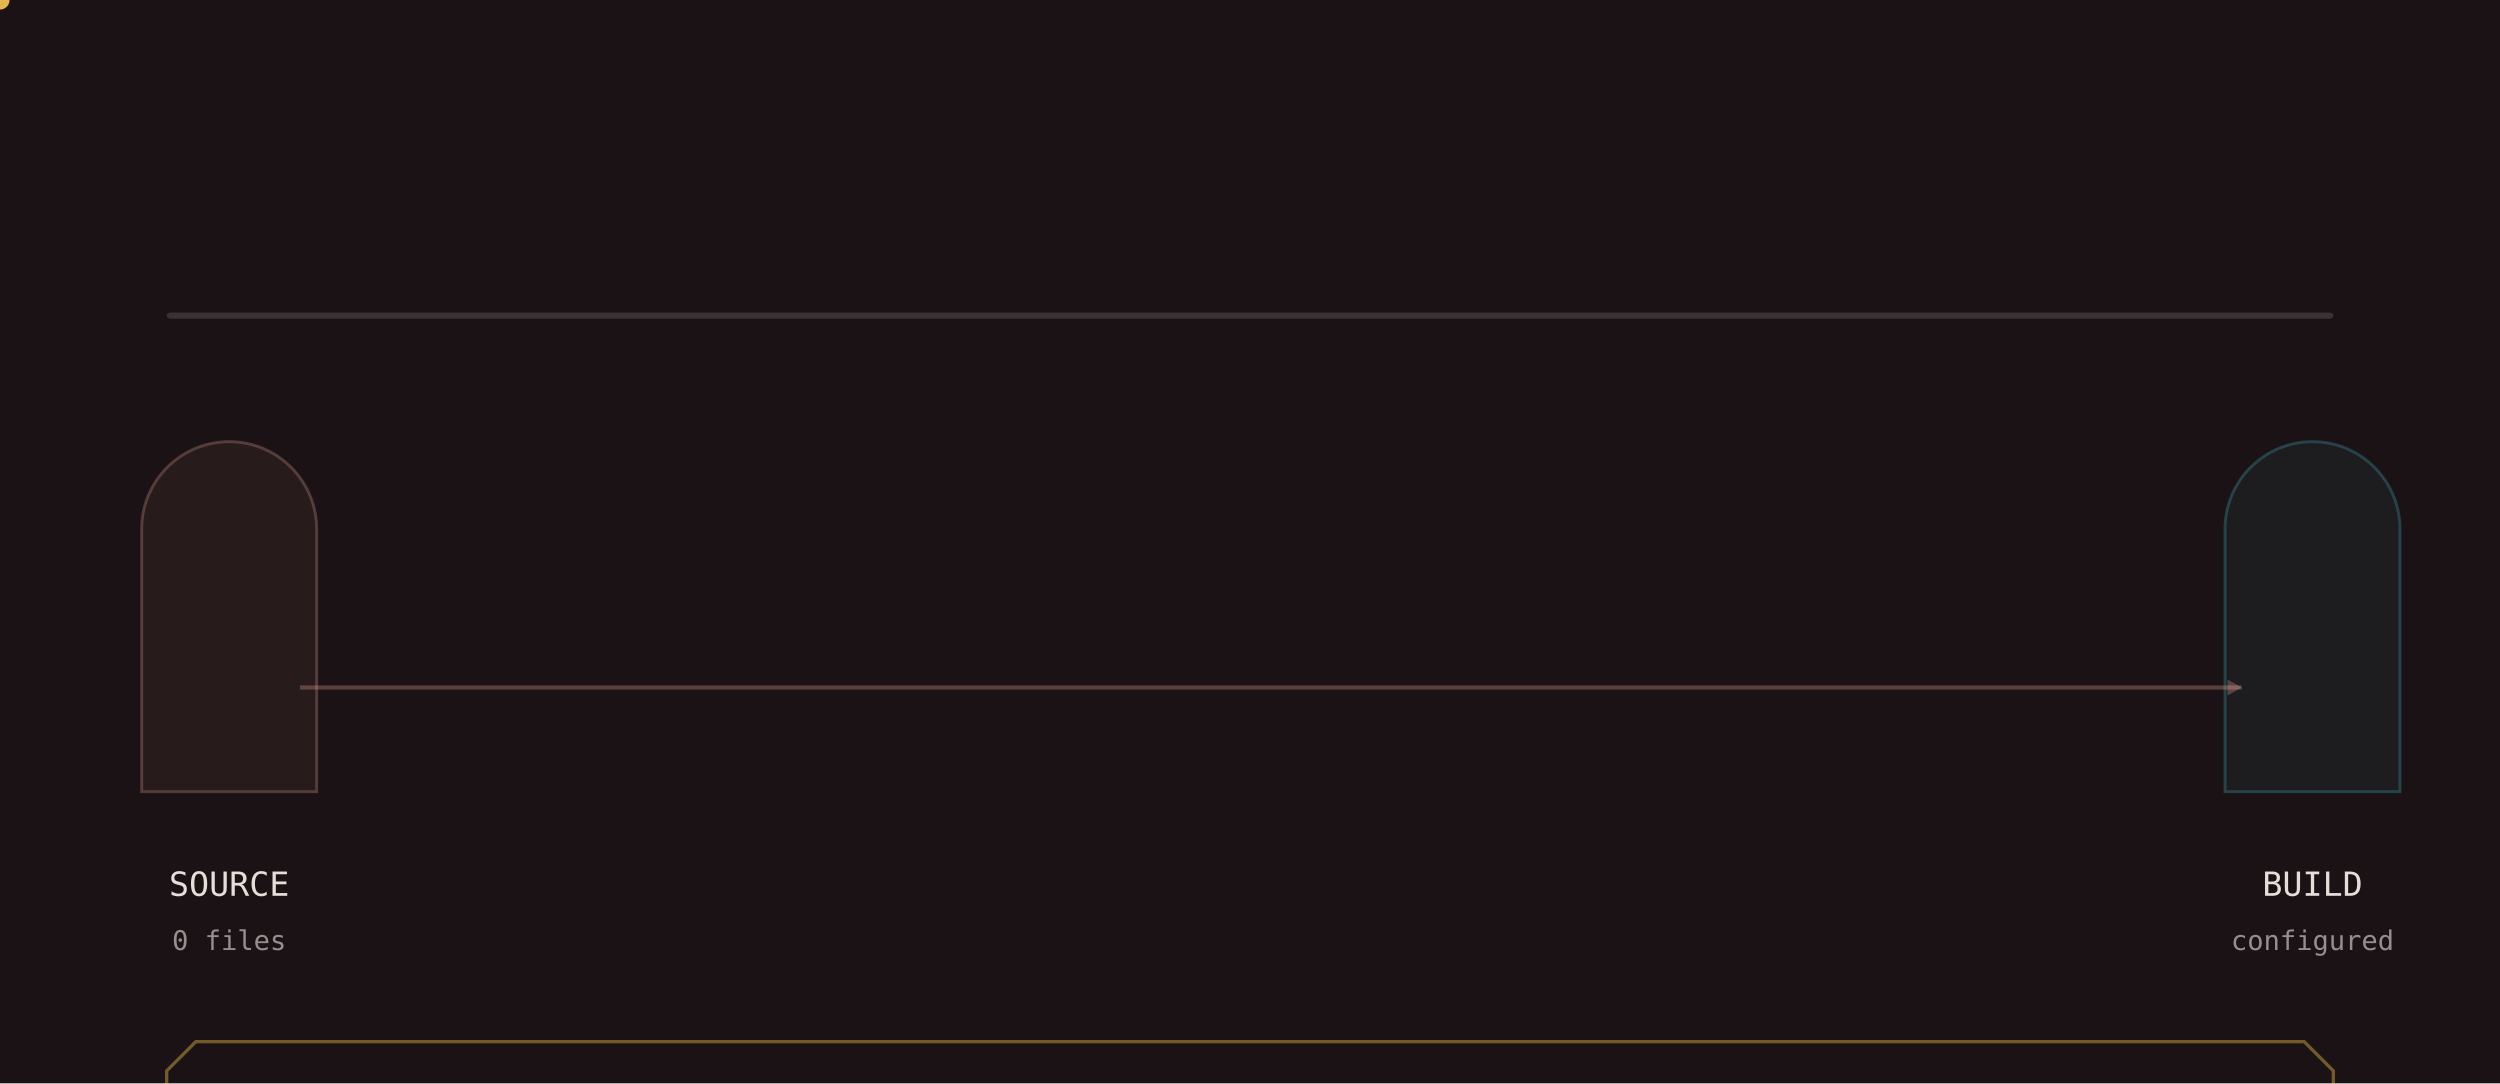
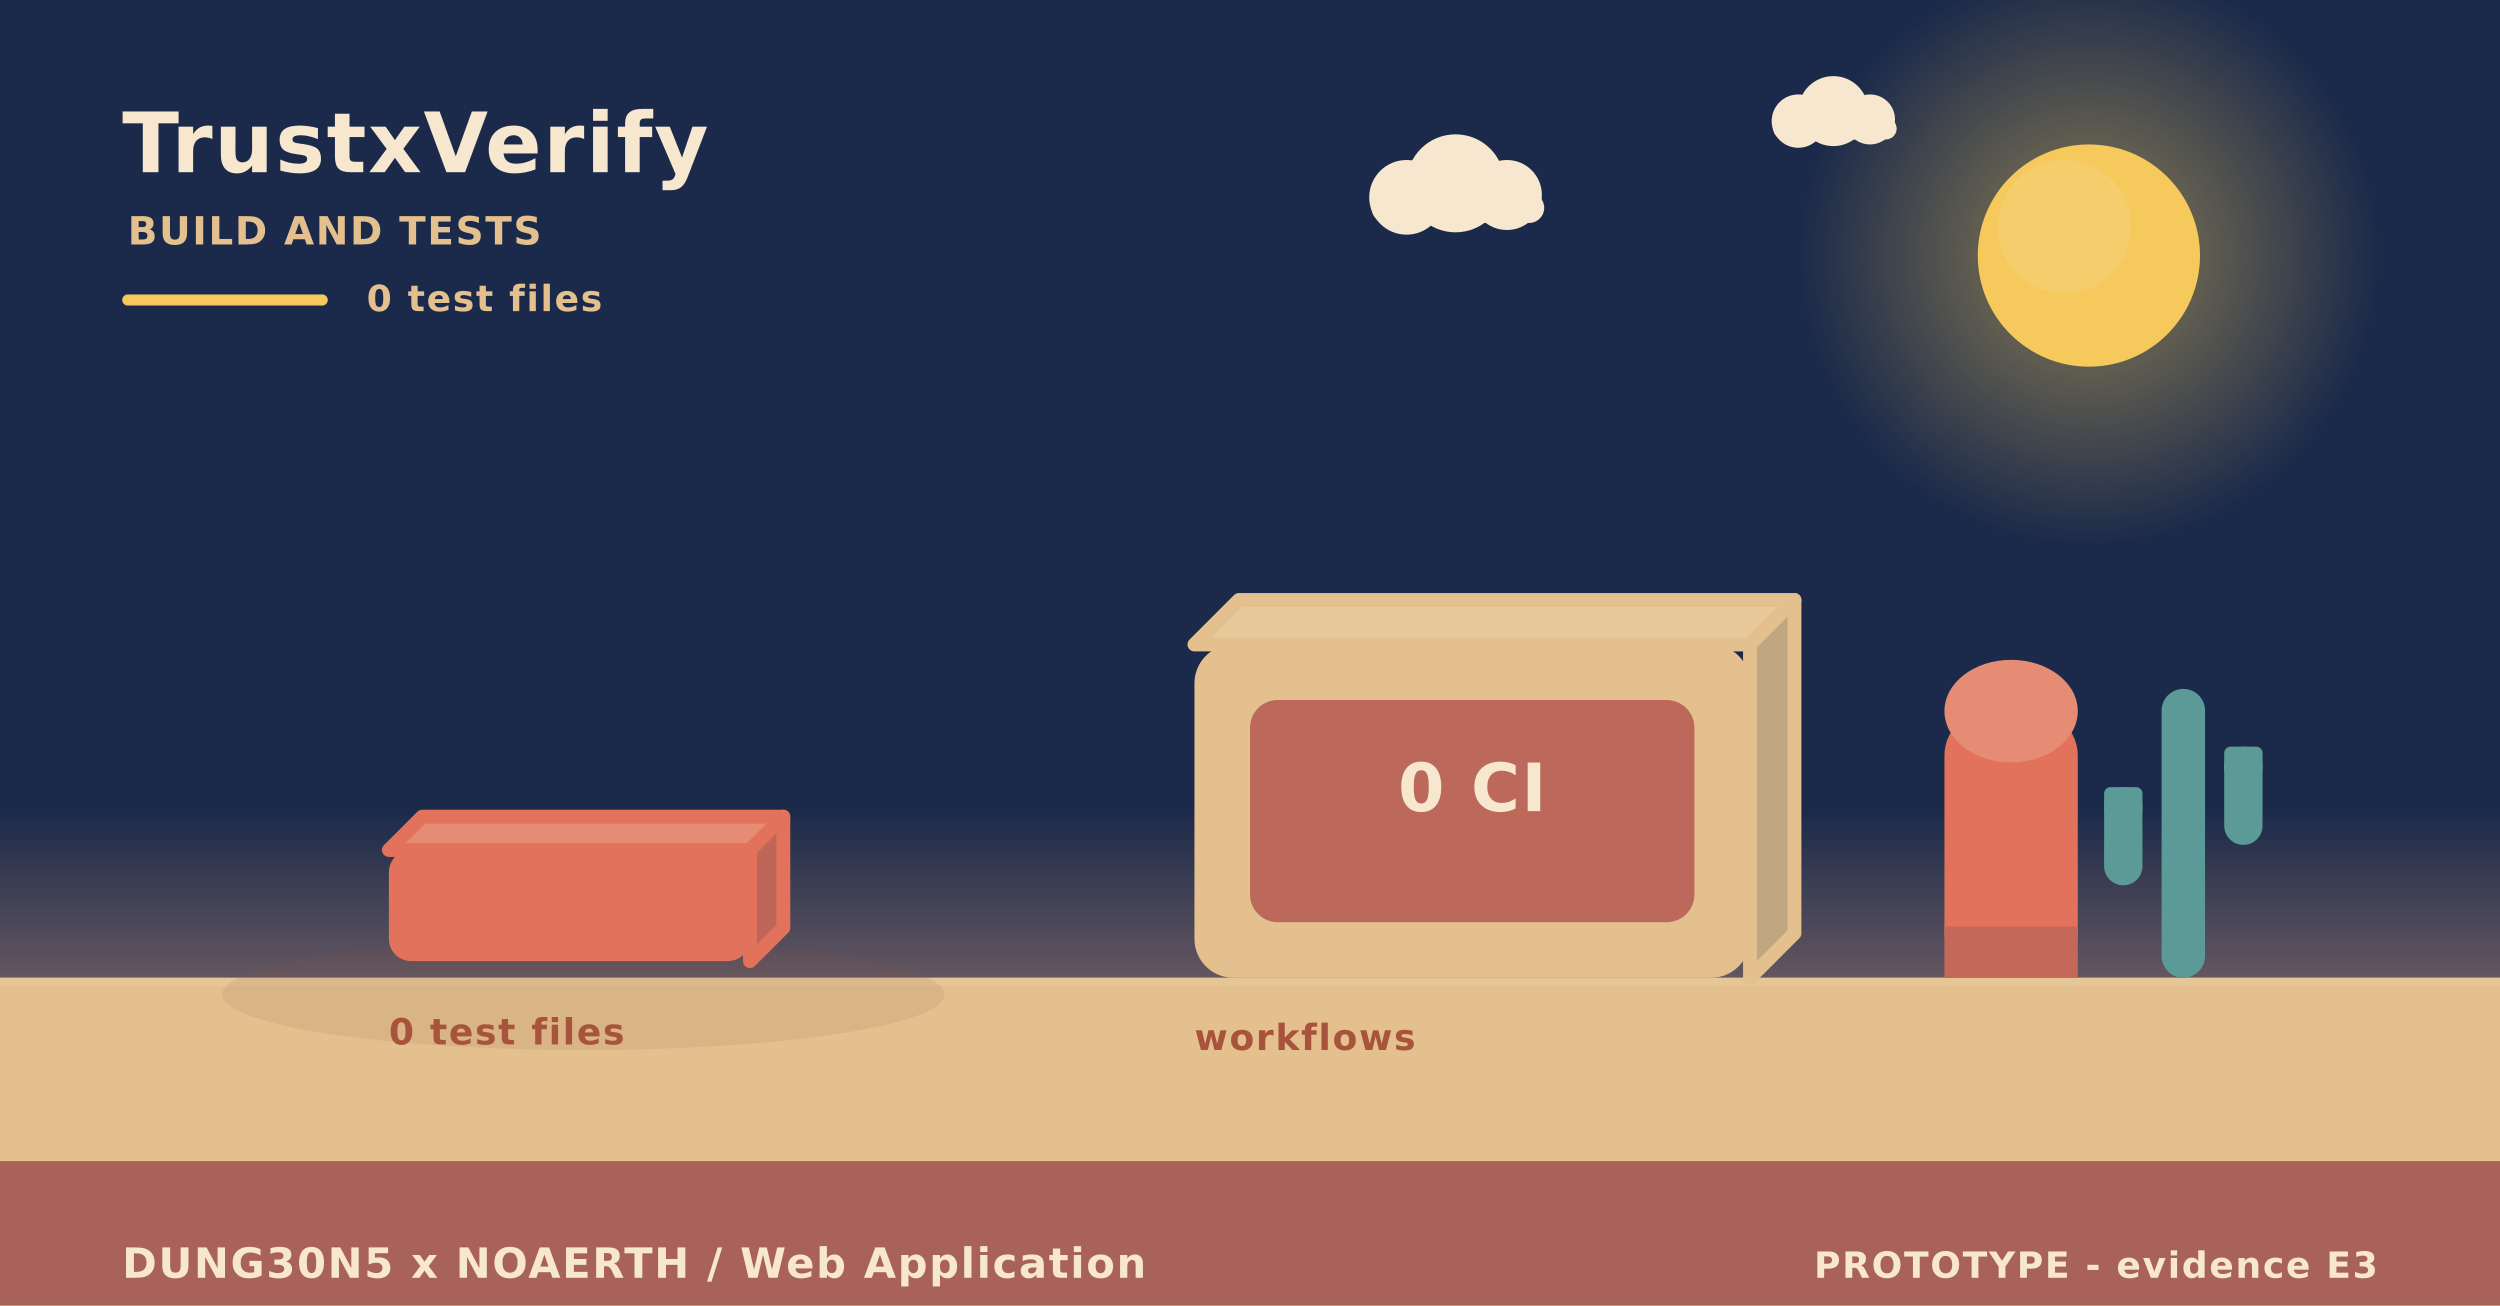
- <svg xmlns="http://www.w3.org/2000/svg" viewBox="0 0 1200 520" width="1200" height="520" role="img" aria-label="TrustxVerify build evidence">
-   <rect width="1200" height="520" fill="#1a1214" />
-   <defs>
-     <linearGradient id="gb" x1="0" y1="0" x2="1" y2="1">
-       <stop offset="0%" stop-color="#ffb4a2" />
-       <stop offset="100%" stop-color="#48cae4" />
-     </linearGradient>
-   </defs>
-   <rect x="80.00" y="150.00" width="1040.00" height="3.00" rx="2.00" fill="rgba(253,244,240,0.140)" opacity="1.00" />
-   <path d="M68.00,380.00 L68.00,254.00 A42.00,42.00 0 0 1 152.00,254.00 L152.00,380.00 Z" fill="rgba(255,180,162,0.100)" opacity="0.55" stroke="rgba(255,180,162,0.450)" stroke-width="1.4" />
-   <polygon points="-192.26,189.00 -136.83,221.00 -136.83,157.00 -192.26,125.00" fill="#90732e" opacity="0.95" />
-   <polygon points="-247.68,221.00 -192.26,253.00 -192.26,189.00 -247.68,157.00" fill="#389eb2" opacity="0.95" />
-   <polygon points="-192.26,125.00 -136.83,157.00 -192.26,189.00 -247.68,157.00" fill="#ffb4a2" opacity="0.95" />
-   <text x="110" y="430" font-family="ui-monospace,Menlo,monospace" font-size="16" fill="rgba(253,244,240,0.900)" text-anchor="middle">SOURCE</text>
-   <text x="110" y="456" font-family="ui-monospace,Menlo,monospace" font-size="13" fill="rgba(253,244,240,0.550)" text-anchor="middle">0 files</text>
-   <path d="M1068.00,380.00 L1068.00,254.00 A42.00,42.00 0 0 1 1152.00,254.00 L1152.00,380.00 Z" fill="rgba(72,202,228,0.100)" opacity="0.55" stroke="rgba(72,202,228,0.450)" stroke-width="1.4" />
-   <polygon points="673.77,689.00 729.19,721.00 729.19,657.00 673.77,625.00" fill="#90732e" opacity="0.95" />
-   <polygon points="618.34,721.00 673.77,753.00 673.77,689.00 618.34,657.00" fill="#389eb2" opacity="0.95" />
-   <polygon points="673.77,625.00 729.19,657.00 673.77,689.00 618.34,657.00" fill="#48cae4" opacity="0.95" />
-   <text x="1110" y="430" font-family="ui-monospace,Menlo,monospace" font-size="16" fill="rgba(253,244,240,0.900)" text-anchor="middle">BUILD</text>
-   <text x="1110" y="456" font-family="ui-monospace,Menlo,monospace" font-size="13" fill="rgba(253,244,240,0.550)" text-anchor="middle">configured</text>
-   <line x1="144.00" y1="330.00" x2="1076.00" y2="330.00" stroke="rgba(255,180,162,0.500)" stroke-width="2.00" opacity="0.55" />
-   <polygon points="1076.00,330.00 1069.20,326.20 1069.20,333.80" fill="rgba(255,180,162,0.500)" opacity="0.55" />
-   <g opacity="0.9">
-     <circle cx="0.00" cy="0.00" r="4.60" fill="#f9c74f" opacity="1.00" />
-     <animateTransform attributeName="transform" type="translate" values="144.00,330.00 1076.00,330.00" dur="5.633s" begin="0.0s" repeatCount="indefinite" />
-     <animateTransform attributeName="transform" type="translate" values="1076.00,330.00 144.00,330.00" dur="5.633s" begin="2.817s" repeatCount="indefinite" />
+ <svg xmlns="http://www.w3.org/2000/svg" width="900" height="470" viewBox="0 0 900 470" role="img" aria-label="TrustxVerify - how it is verified">
+   <linearGradient id="skyb" x1="0" y1="0" x2="0" y2="1">
+     <stop offset="0" stop-color="#1b2a4a" />
+     <stop offset="0.62" stop-color="#1b2a4a" />
+     <stop offset="1" stop-color="#f3ad8a" />
+   </linearGradient>
+   <rect width="900" height="470" fill="url(#skyb)" />
+   <radialGradient id="sunb">
+     <stop offset="0.35" stop-color="#f5c95c" stop-opacity="0.34" />
+     <stop offset="1" stop-color="#f5c95c" stop-opacity="0" />
+   </radialGradient>
+   <circle cx="752" cy="92" r="104" fill="url(#sunb)" />
+   <circle cx="752" cy="92" r="40" fill="#f5c95c" />
+   <circle cx="743.2" cy="81.6" r="24" fill="#f5d27e" opacity="0.5" />
+   <g>
+     <circle cx="524" cy="66" r="17.64" fill="#f6e7ce" />
+     <circle cx="506.36" cy="71.04" r="13.44" fill="#f6e7ce" />
+     <circle cx="542.48" cy="70.2" r="12.6" fill="#f6e7ce" />
+     <rect x="493.76" y="69.36" width="62.16" height="10.92" rx="5.46" fill="#f6e7ce" />
+     <animateTransform attributeName="transform" type="translate" values="0 0;24 0;0 0" dur="36s" begin="0s" repeatCount="indefinite" />
  </g>
-   <path d="M94.00,500.00 H1106.00 L1120.00,514.00 V546.00 L1106.00,560.00 H94.00 L80.00,546.00 V514.00 Z" fill="none" stroke="rgba(249,199,79,0.500)" stroke-width="1.60" opacity="0.80" />
-   <text x="600" y="536" font-family="ui-monospace,Menlo,monospace" font-size="16" fill="rgba(249,199,79,0.950)" text-anchor="middle">no test suite present in this repository — shown as measured, not implied</text>
+   <g>
+     <circle cx="660" cy="40" r="12.6" fill="#f6e7ce" />
+     <circle cx="647.4" cy="43.6" r="9.6" fill="#f6e7ce" />
+     <circle cx="673.2" cy="43" r="9" fill="#f6e7ce" />
+     <rect x="638.4" y="42.4" width="44.4" height="7.8" rx="3.9" fill="#f6e7ce" />
+     <animateTransform attributeName="transform" type="translate" values="0 0;-18 0;0 0" dur="46s" begin="3s" repeatCount="indefinite" />
+   </g>
+   <rect x="0" y="352" width="900" height="118" fill="#e3c08d" />
+   <rect x="0" y="352" width="900" height="3" fill="#e6c596" />
+   <text x="44" y="62" font-family="Verdana,DejaVu Sans,sans-serif" font-size="30" font-weight="700" letter-spacing="0.6" fill="#f6e7ce" text-anchor="start">TrustxVerify</text>
+   <text x="46" y="88" font-family="Verdana,DejaVu Sans,sans-serif" font-size="14" font-weight="700" letter-spacing="0.6" fill="#e3c08d" text-anchor="start">BUILD AND TESTS</text>
+   <rect x="44" y="106" width="74" height="4" rx="2" fill="#f5c95c" />
+   <text x="132" y="112" font-family="Verdana,DejaVu Sans,sans-serif" font-size="13" font-weight="700" letter-spacing="0.6" fill="#e3c08d" text-anchor="start">0 test files</text>
+   <ellipse cx="210" cy="358" rx="130" ry="20" fill="rgba(138,90,68,0.11)" />
+   <g>
+     <path d="M140,306 L270,306 L282,294 L152,294 Z" fill="#e68c74" stroke="#e2725b" stroke-width="5" stroke-linejoin="round" />
+     <path d="M270,306 L282,294 L282,334 L270,346 Z" fill="#c06658" stroke="#e2725b" stroke-width="5" stroke-linejoin="round" />
+     <rect x="140" y="306" width="130" height="40" rx="8" fill="#e2725b" />
+     <animateTransform attributeName="transform" type="translate" values="0 10;0 0" dur="0.8s" begin="0.5s" fill="freeze" />
+   </g>
+   <text x="140" y="376" font-family="Verdana,DejaVu Sans,sans-serif" font-size="13" font-weight="700" letter-spacing="0.6" fill="#a8543c" text-anchor="start">0 test files</text>
+   <path d="M430,232 L630,232 L646,216 L446,216 Z" fill="#e7c99b" stroke="#e3c08d" stroke-width="5" stroke-linejoin="round" />
+   <path d="M630,232 L646,216 L646,336 L630,352 Z" fill="#c1a682" stroke="#e3c08d" stroke-width="5" stroke-linejoin="round" />
+   <rect x="430" y="232" width="200" height="120" rx="14" fill="#e3c08d" />
+   <rect x="450" y="252" width="160" height="80" rx="10" fill="#ba6458" opacity="0.94" />
+   <text x="530" y="292" font-family="Verdana,DejaVu Sans,sans-serif" font-size="24" font-weight="700" letter-spacing="0.6" fill="#f6e7ce" text-anchor="middle">0 CI</text>
+   <text x="430" y="378" font-family="Verdana,DejaVu Sans,sans-serif" font-size="13" font-weight="700" letter-spacing="0.6" fill="#a8543c" text-anchor="start">workflows</text>
+   <rect x="700" y="256" width="48" height="96" rx="16" fill="#e2725b" />
+   <ellipse cx="724" cy="256" rx="24" ry="18.46" fill="#e68c74" />
+   <rect x="700" y="333.54" width="48" height="18.46" fill="#c66859" />
+   <rect x="778.18" y="248" width="15.64" height="104" rx="7.82" fill="#5b9a97" />
+   <rect x="757.48" y="283.36" width="13.8" height="35.36" rx="6.9" fill="#5b9a97" />
+   <rect x="757.48" y="283.36" width="13.8" height="10.4" rx="2.3" fill="#5b9a97" />
+   <rect x="800.72" y="268.8" width="13.8" height="35.36" rx="6.9" fill="#5b9a97" />
+   <rect x="800.72" y="268.8" width="13.8" height="10.4" rx="2.3" fill="#5b9a97" />
+   <rect x="0" y="418" width="900" height="52" rx="0" fill="#a65c56" opacity="0.94" />
+   <text x="44" y="460" font-family="Verdana,DejaVu Sans,sans-serif" font-size="15" font-weight="700" letter-spacing="0.6" fill="#f6e7ce" text-anchor="start">DUNG30N5 x NOAERTH  /  Web Application</text>
+   <text x="856" y="460" font-family="Verdana,DejaVu Sans,sans-serif" font-size="13" font-weight="700" letter-spacing="0.6" fill="#f6e7ce" text-anchor="end">PROTOTYPE  -  evidence E3</text>
</svg>
